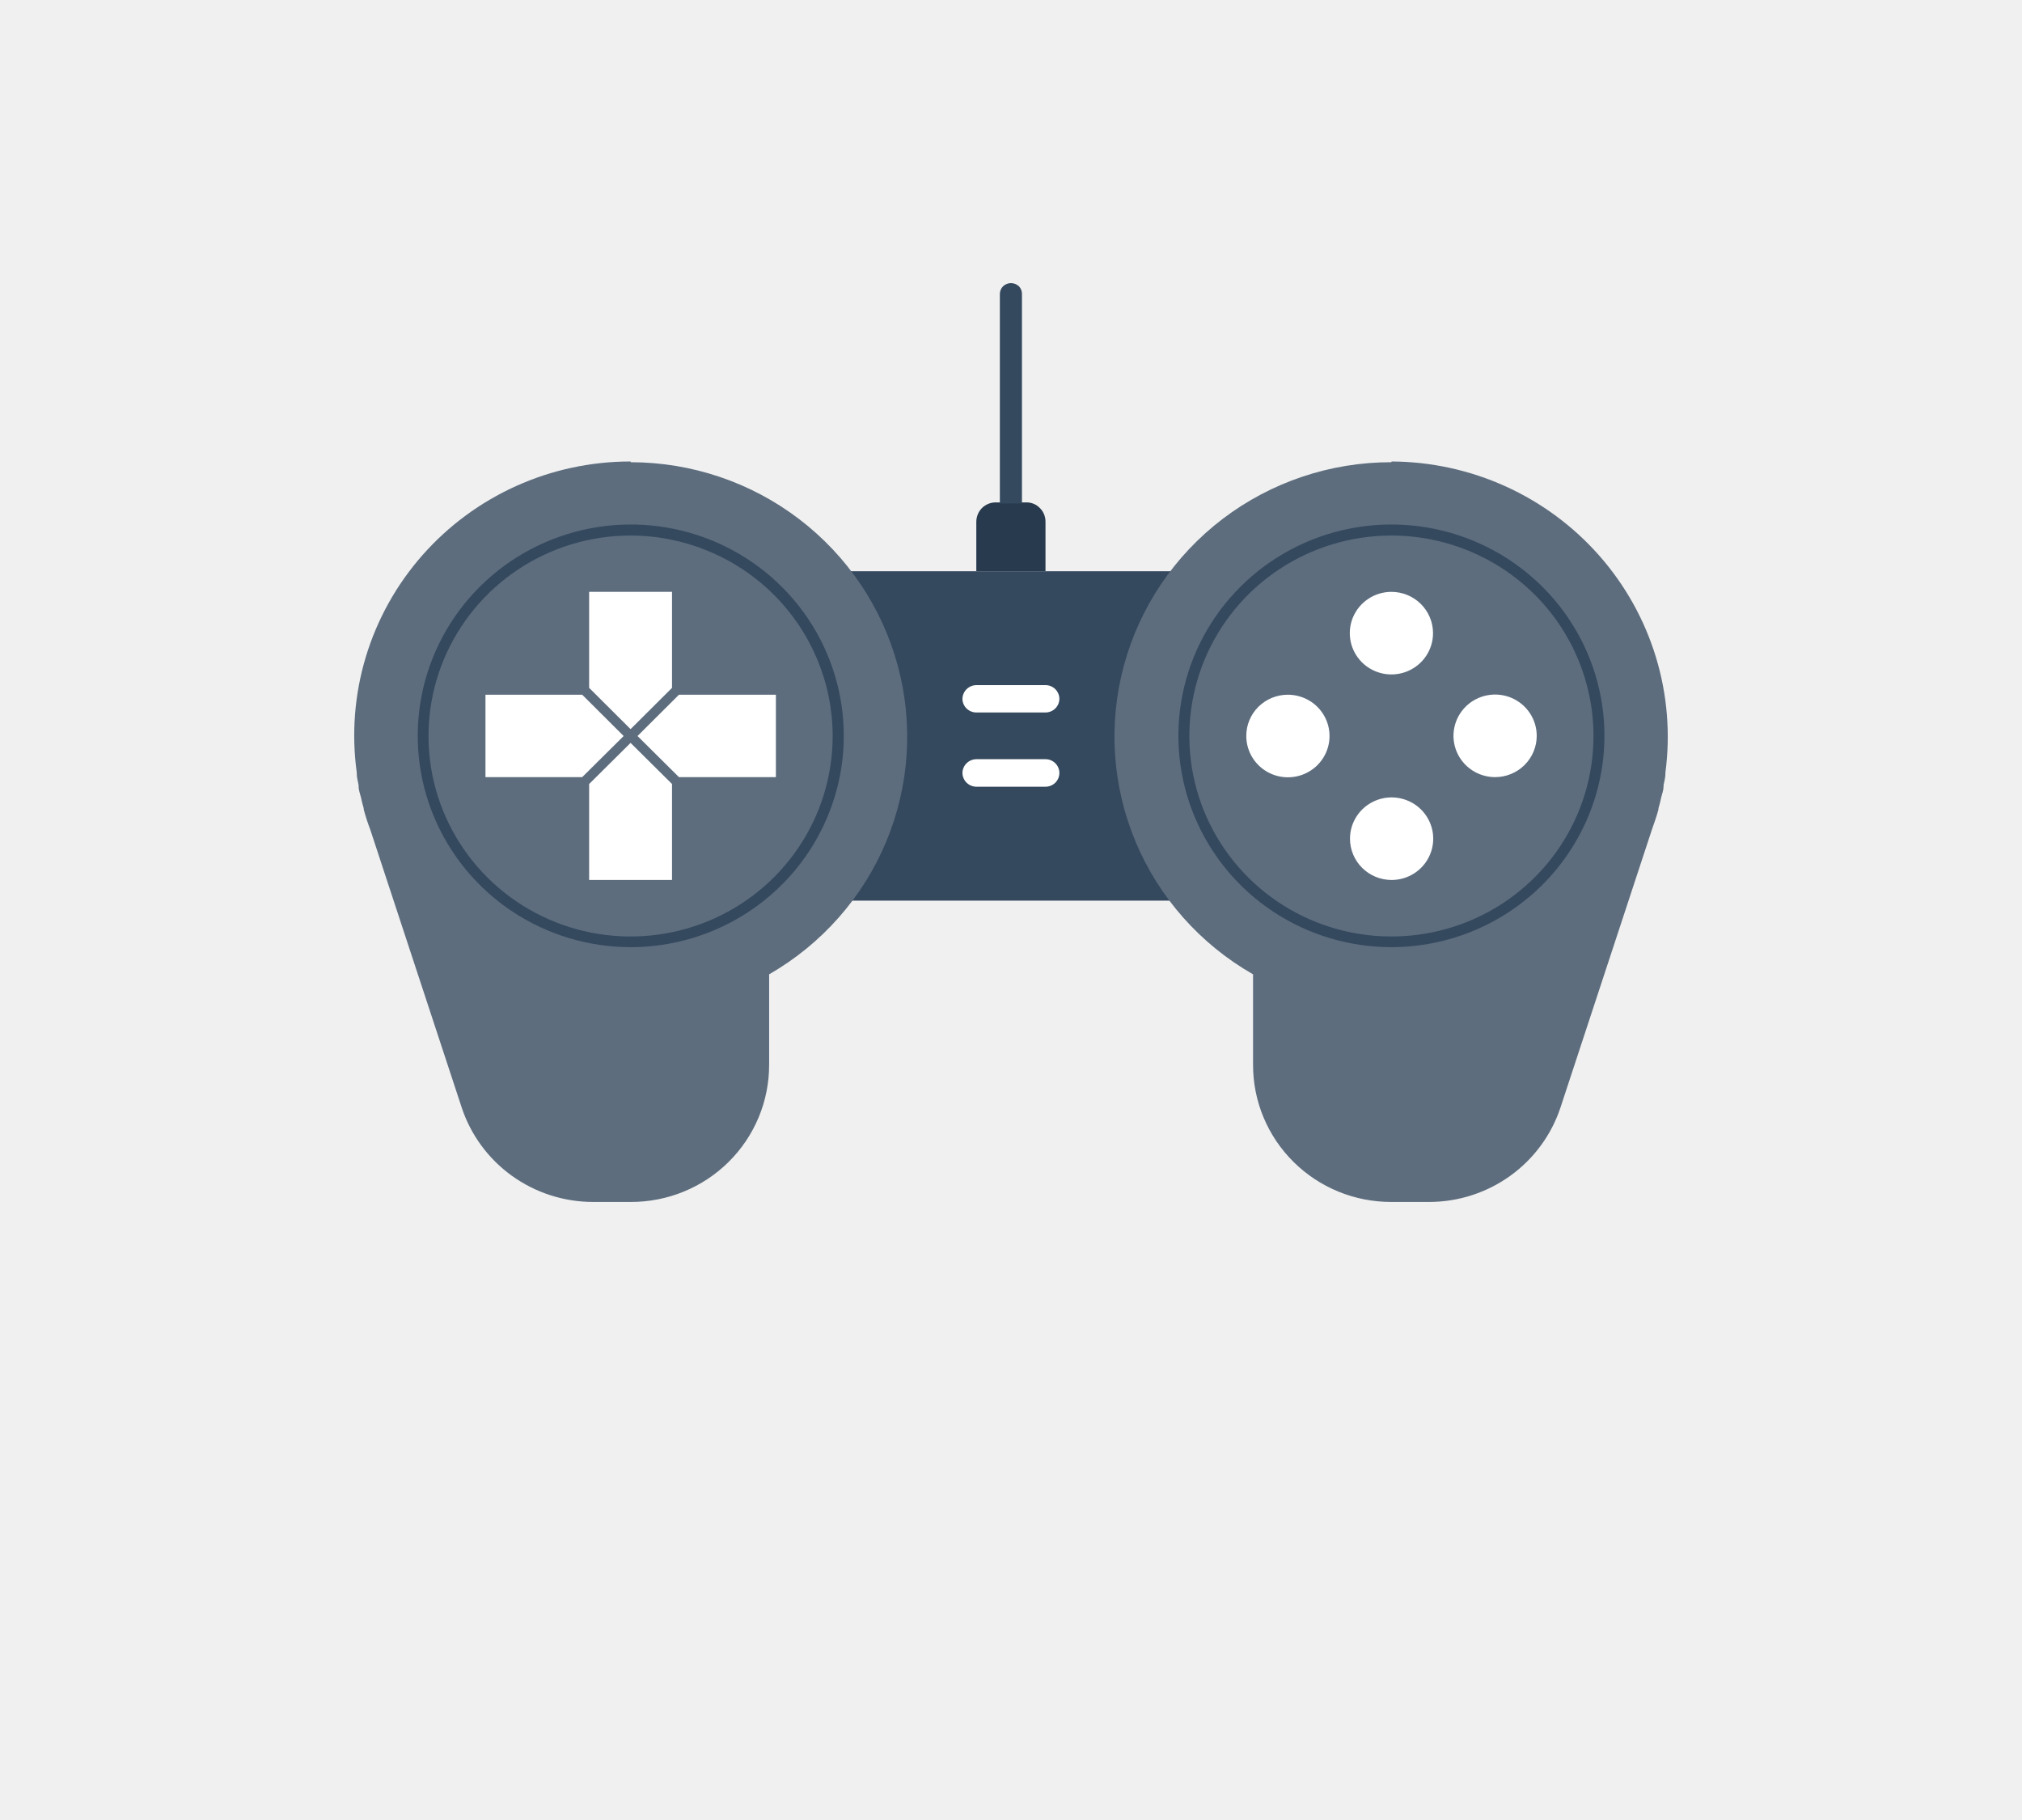
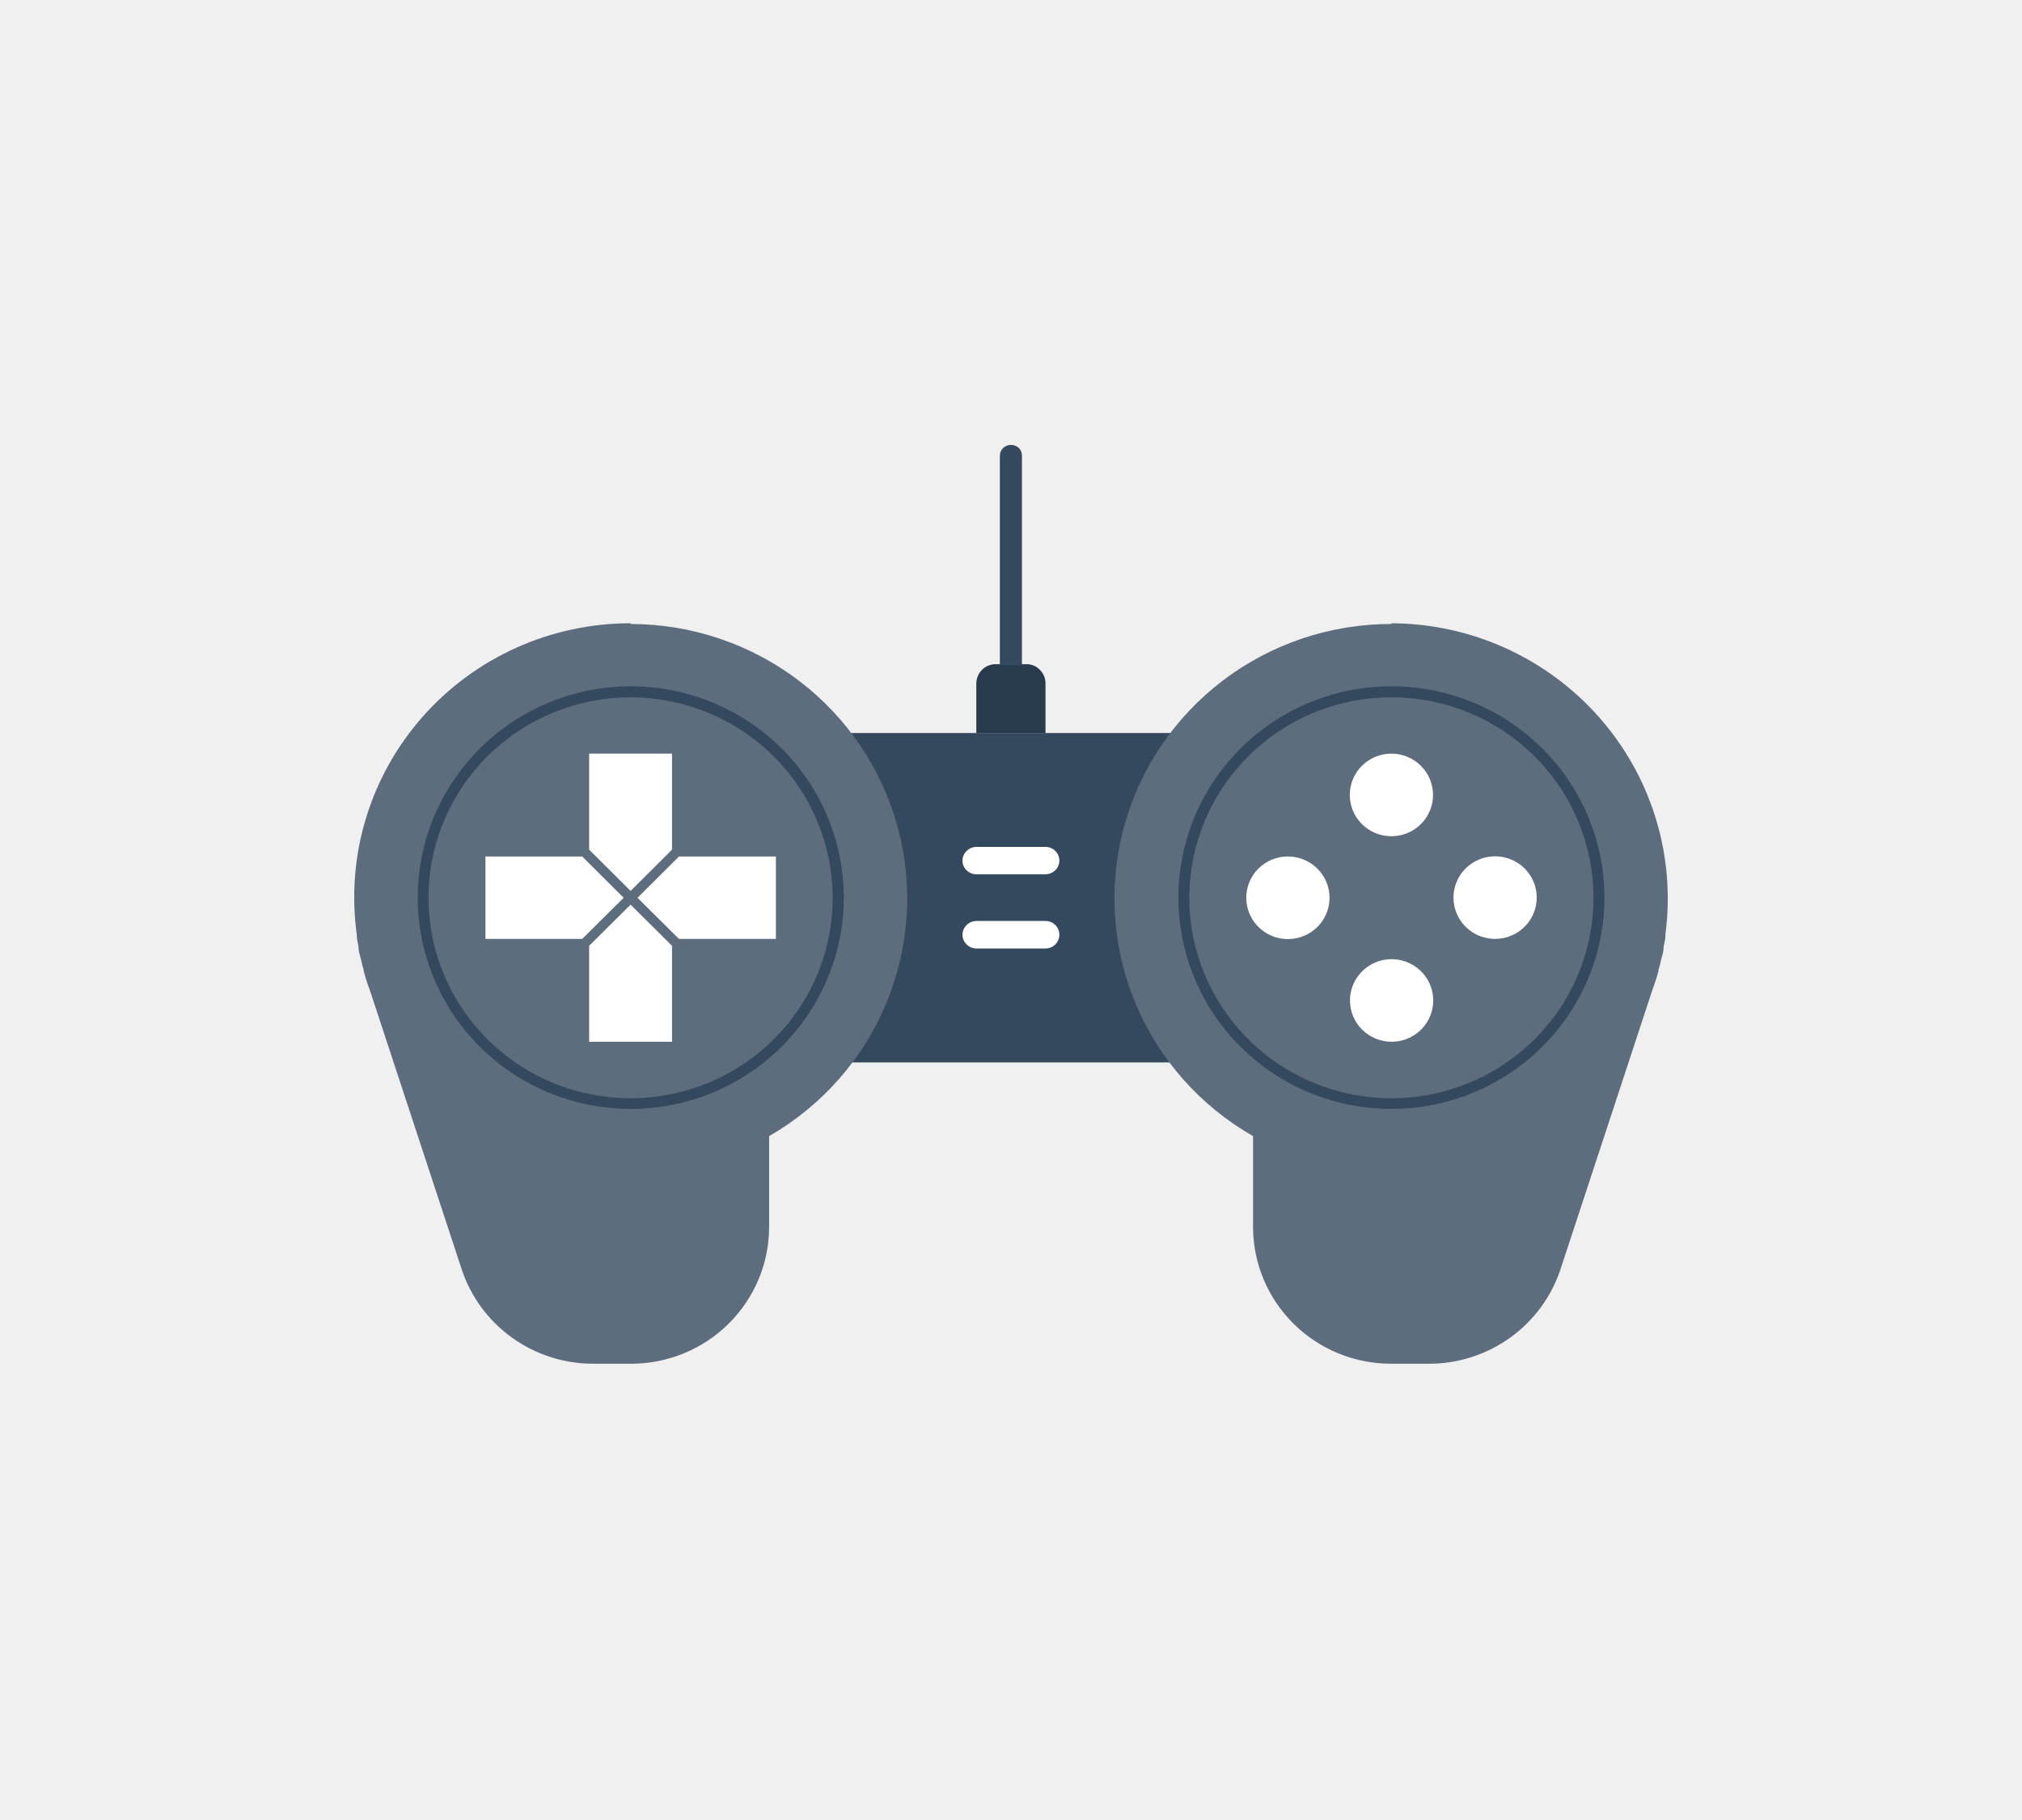
<svg xmlns="http://www.w3.org/2000/svg" width="200" height="180" viewBox="0 0 200 180" fill="none">
  <g clip-path="url(#clip0_7:1314)">
-     <path d="M125.837 56.495H74.126V89.073H125.837V56.495Z" fill="#34495E" />
-     <path d="M62.372 45.641C58.47 45.639 54.613 46.465 51.061 48.065C47.508 49.665 44.342 52.002 41.776 54.917C39.21 57.832 37.303 61.259 36.184 64.966C35.065 68.674 34.76 72.576 35.288 76.41C35.288 76.41 35.288 76.41 35.288 76.518C35.288 76.894 35.397 77.27 35.469 77.646V77.772C35.469 78.13 35.613 78.506 35.704 78.864C35.776 79.222 35.866 79.58 35.974 79.939C35.974 79.939 35.974 79.939 35.974 80.046C36.156 80.726 36.373 81.395 36.624 82.052L45.652 109.49C46.544 112.215 48.281 114.59 50.616 116.275C52.952 117.961 55.764 118.871 58.652 118.875H62.39C64.187 118.879 65.967 118.532 67.629 117.853C69.29 117.173 70.8 116.175 72.071 114.915C73.343 113.656 74.351 112.159 75.038 110.512C75.726 108.865 76.078 107.1 76.076 105.317V96.362C81.286 93.37 85.357 88.757 87.657 83.239C89.957 77.72 90.359 71.603 88.801 65.835C87.242 60.067 83.81 54.969 79.035 51.331C74.261 47.694 68.41 45.719 62.39 45.713L62.372 45.641Z" fill="#5D6D7E" />
-     <path d="M137.646 45.641C141.541 45.659 145.388 46.499 148.93 48.106C152.473 49.713 155.63 52.049 158.192 54.959C160.754 57.87 162.662 61.288 163.789 64.987C164.916 68.685 165.236 72.579 164.729 76.41C164.729 76.41 164.729 76.41 164.729 76.518C164.729 76.894 164.621 77.27 164.548 77.646C164.548 77.646 164.548 77.736 164.548 77.772C164.548 78.13 164.404 78.506 164.314 78.864C164.241 79.222 164.151 79.58 164.043 79.939C164.043 79.939 164.043 79.939 164.043 80.046C163.862 80.727 163.628 81.389 163.393 82.052L154.365 109.49C153.473 112.218 151.732 114.595 149.394 116.281C147.055 117.967 144.238 118.875 141.347 118.875H137.628C135.83 118.879 134.05 118.532 132.389 117.853C130.727 117.173 129.217 116.175 127.946 114.915C126.674 113.656 125.666 112.159 124.979 110.512C124.292 108.865 123.939 107.1 123.942 105.317V96.362C118.717 93.379 114.633 88.768 112.322 83.245C110.012 77.722 109.606 71.597 111.167 65.822C112.727 60.046 116.167 54.944 120.952 51.307C125.738 47.671 131.6 45.704 137.628 45.713L137.646 45.641Z" fill="#5D6D7E" />
-     <path d="M61.686 72.793L57.587 76.858H48.018V68.709H57.587L61.686 72.793Z" fill="white" />
-     <path d="M63.058 72.793L67.157 76.858H76.745V68.709H67.157L63.058 72.793Z" fill="white" />
-     <path d="M62.372 72.112L58.273 68.029V58.536H66.471V68.029L62.372 72.112Z" fill="white" />
-     <path d="M62.372 73.473L58.273 77.539V87.031H66.471V77.539L62.372 73.473Z" fill="white" />
-     <path d="M141.744 62.602C141.748 63.41 141.509 64.201 141.059 64.875C140.609 65.549 139.967 66.075 139.215 66.387C138.463 66.699 137.635 66.782 136.835 66.627C136.036 66.471 135.3 66.084 134.723 65.514C134.145 64.943 133.751 64.216 133.591 63.423C133.431 62.63 133.511 61.809 133.822 61.061C134.133 60.314 134.661 59.675 135.338 59.226C136.016 58.776 136.812 58.536 137.627 58.536C138.716 58.536 139.76 58.964 140.532 59.726C141.303 60.488 141.739 61.522 141.744 62.602Z" fill="white" />
-     <path d="M127.372 68.709C128.188 68.706 128.986 68.943 129.666 69.39C130.346 69.837 130.876 70.475 131.19 71.222C131.504 71.969 131.587 72.791 131.428 73.585C131.27 74.379 130.878 75.108 130.301 75.68C129.724 76.252 128.989 76.641 128.189 76.798C127.388 76.955 126.559 76.873 125.806 76.562C125.053 76.251 124.411 75.724 123.96 75.05C123.509 74.376 123.27 73.584 123.273 72.775C123.273 71.696 123.705 70.662 124.474 69.9C125.243 69.138 126.285 68.709 127.372 68.709Z" fill="white" />
-     <path d="M133.53 82.965C133.526 82.156 133.765 81.364 134.216 80.69C134.667 80.016 135.31 79.49 136.062 79.178C136.815 78.867 137.645 78.785 138.445 78.942C139.245 79.099 139.98 79.488 140.557 80.06C141.134 80.632 141.526 81.361 141.685 82.155C141.843 82.949 141.76 83.772 141.446 84.518C141.132 85.265 140.602 85.903 139.922 86.35C139.242 86.797 138.444 87.034 137.628 87.031C136.543 87.026 135.503 86.596 134.735 85.835C133.968 85.073 133.534 84.042 133.53 82.965Z" fill="white" />
-     <path d="M147.884 76.858C147.069 76.858 146.273 76.619 145.596 76.17C144.919 75.721 144.392 75.083 144.08 74.337C143.769 73.591 143.687 72.77 143.846 71.978C144.005 71.186 144.397 70.458 144.973 69.887C145.548 69.316 146.282 68.927 147.08 68.77C147.879 68.612 148.707 68.693 149.459 69.002C150.211 69.311 150.854 69.834 151.306 70.506C151.759 71.177 152 71.967 152 72.775C152 73.858 151.566 74.896 150.794 75.662C150.022 76.428 148.975 76.858 147.884 76.858Z" fill="white" />
-     <path d="M62.39 93.675C58.223 93.675 54.149 92.45 50.684 90.153C47.219 87.856 44.518 84.592 42.923 80.773C41.328 76.954 40.911 72.751 41.724 68.697C42.537 64.643 44.544 60.919 47.491 57.995C50.438 55.072 54.192 53.082 58.279 52.275C62.367 51.469 66.603 51.883 70.454 53.465C74.304 55.047 77.595 57.726 79.91 61.163C82.225 64.6 83.461 68.641 83.461 72.775C83.456 78.316 81.235 83.63 77.284 87.548C73.334 91.467 67.977 93.671 62.39 93.675ZM62.39 52.966C58.435 52.963 54.569 54.123 51.279 56.3C47.989 58.477 45.425 61.574 43.91 65.197C42.395 68.82 41.997 72.808 42.768 76.656C43.538 80.504 45.443 84.038 48.239 86.812C51.035 89.585 54.598 91.474 58.477 92.239C62.356 93.003 66.376 92.609 70.029 91.106C73.682 89.603 76.804 87.059 78.999 83.796C81.194 80.533 82.363 76.697 82.36 72.775C82.35 67.524 80.243 62.491 76.5 58.778C72.757 55.066 67.683 52.976 62.39 52.966Z" fill="#34495E" />
-     <path d="M137.628 93.675C133.46 93.675 129.387 92.45 125.921 90.153C122.456 87.856 119.756 84.592 118.161 80.773C116.566 76.954 116.149 72.751 116.962 68.697C117.775 64.643 119.782 60.919 122.728 57.995C125.675 55.072 129.43 53.082 133.517 52.275C137.604 51.469 141.841 51.883 145.691 53.465C149.541 55.047 152.832 57.726 155.147 61.163C157.463 64.6 158.699 68.641 158.699 72.775C158.694 78.316 156.472 83.63 152.522 87.548C148.571 91.467 143.215 93.671 137.628 93.675ZM137.628 52.966C133.674 52.966 129.809 54.13 126.521 56.309C123.234 58.488 120.672 61.586 119.16 65.21C117.648 68.833 117.253 72.821 118.026 76.667C118.798 80.513 120.704 84.046 123.501 86.818C126.298 89.59 129.861 91.477 133.739 92.24C137.618 93.003 141.637 92.608 145.289 91.104C148.941 89.601 152.061 87.057 154.255 83.794C156.45 80.531 157.619 76.697 157.615 72.775C157.61 67.519 155.503 62.481 151.755 58.767C148.007 55.053 142.926 52.966 137.628 52.966Z" fill="#34495E" />
-     <path d="M104.785 69.121C104.78 69.479 104.633 69.821 104.376 70.072C104.12 70.323 103.773 70.464 103.412 70.464H96.569C96.208 70.464 95.862 70.323 95.605 70.072C95.349 69.821 95.202 69.479 95.197 69.121C95.202 68.761 95.348 68.418 95.604 68.164C95.86 67.909 96.207 67.764 96.569 67.76H103.412C103.776 67.76 104.125 67.903 104.383 68.159C104.64 68.414 104.785 68.76 104.785 69.121Z" fill="white" />
-     <path d="M104.785 76.446C104.785 76.807 104.64 77.153 104.383 77.409C104.125 77.664 103.776 77.807 103.412 77.807H96.569C96.207 77.803 95.86 77.658 95.604 77.404C95.348 77.149 95.202 76.806 95.197 76.446C95.202 76.087 95.348 75.743 95.604 75.489C95.86 75.235 96.207 75.09 96.569 75.085H103.412C103.776 75.085 104.125 75.228 104.383 75.484C104.64 75.739 104.785 76.085 104.785 76.446Z" fill="white" />
-     <path d="M96.569 56.495H103.412V51.587C103.413 51.338 103.365 51.09 103.268 50.86C103.172 50.629 103.031 50.42 102.853 50.244C102.678 50.063 102.468 49.92 102.235 49.824C102.001 49.728 101.751 49.682 101.498 49.689H98.501C98.247 49.686 97.994 49.734 97.759 49.829C97.523 49.925 97.309 50.066 97.129 50.244C96.776 50.605 96.576 51.085 96.569 51.587V56.495Z" fill="#283A4D" />
-     <path d="M100.776 28.305C100.564 28.112 100.287 28.004 100 28C99.712 28 99.434 28.109 99.223 28.305C99.017 28.508 98.9 28.785 98.898 29.075V49.796H101.083V29.075C101.086 28.933 101.06 28.791 101.007 28.659C100.955 28.527 100.876 28.406 100.776 28.305Z" fill="#34495E" />
+     <path d="M125.837 72.495H74.126V105.073H125.837V72.495Z" fill="#34495E" />
+     <path d="M62.372 61.641C58.47 61.639 54.613 62.465 51.061 64.065C47.508 65.665 44.342 68.002 41.776 70.917C39.21 73.832 37.303 77.259 36.184 80.966C35.065 84.674 34.76 88.576 35.288 92.41C35.288 92.41 35.288 92.41 35.288 92.518C35.288 92.894 35.397 93.27 35.469 93.646V93.772C35.469 94.13 35.613 94.506 35.704 94.864C35.776 95.222 35.866 95.58 35.974 95.939C35.974 95.939 35.974 95.939 35.974 96.046C36.156 96.726 36.373 97.395 36.624 98.052V98.052L45.652 125.49C46.544 128.215 48.281 130.59 50.616 132.275C52.952 133.961 55.764 134.871 58.652 134.875H62.39C64.187 134.879 65.967 134.532 67.629 133.853C69.29 133.173 70.8 132.175 72.071 130.915C73.343 129.656 74.351 128.159 75.038 126.512C75.726 124.865 76.078 123.1 76.076 121.317V112.362C81.286 109.37 85.357 104.758 87.657 99.239C89.957 93.72 90.359 87.603 88.801 81.835C87.242 76.067 83.81 70.969 79.035 67.331C74.261 63.694 68.41 61.719 62.39 61.713L62.372 61.641Z" fill="#5D6D7E" />
+     <path d="M137.646 61.641C141.541 61.659 145.388 62.499 148.93 64.106C152.473 65.713 155.63 68.049 158.192 70.96C160.754 73.87 162.662 77.288 163.789 80.987C164.916 84.685 165.236 88.579 164.729 92.41C164.729 92.41 164.729 92.41 164.729 92.518C164.729 92.894 164.621 93.27 164.548 93.646C164.548 93.646 164.548 93.736 164.548 93.772C164.548 94.13 164.404 94.506 164.314 94.864C164.241 95.222 164.151 95.58 164.043 95.939C164.043 95.939 164.043 95.939 164.043 96.046C163.862 96.727 163.628 97.389 163.393 98.052L154.365 125.49C153.473 128.218 151.732 130.595 149.394 132.281C147.055 133.967 144.238 134.875 141.347 134.875H137.628C135.83 134.879 134.05 134.532 132.389 133.853C130.727 133.173 129.217 132.175 127.946 130.915C126.674 129.656 125.666 128.159 124.979 126.512C124.292 124.865 123.939 123.1 123.942 121.317V112.362C118.717 109.379 114.633 104.768 112.322 99.245C110.012 93.722 109.606 87.597 111.167 81.822C112.727 76.046 116.167 70.944 120.952 67.307C125.738 63.671 131.6 61.704 137.628 61.713L137.646 61.641Z" fill="#5D6D7E" />
+     <path d="M61.686 88.793L57.587 92.858H48.018V84.709H57.587L61.686 88.793Z" fill="white" />
+     <path d="M63.058 88.793L67.157 92.858H76.745V84.709H67.157L63.058 88.793Z" fill="white" />
+     <path d="M62.372 88.112L58.273 84.029V74.536H66.471V84.029L62.372 88.112Z" fill="white" />
+     <path d="M62.372 89.473L58.273 93.539V103.031H66.471V93.539L62.372 89.473Z" fill="white" />
+     <path d="M141.744 78.602C141.748 79.41 141.509 80.201 141.059 80.875C140.609 81.549 139.967 82.075 139.215 82.387C138.463 82.699 137.635 82.782 136.835 82.627C136.036 82.471 135.3 82.084 134.723 81.514C134.145 80.943 133.751 80.216 133.591 79.423C133.431 78.63 133.511 77.808 133.822 77.061C134.133 76.314 134.661 75.675 135.338 75.226C136.016 74.776 136.812 74.536 137.627 74.536C138.716 74.536 139.76 74.964 140.532 75.726C141.303 76.488 141.739 77.522 141.744 78.602V78.602Z" fill="white" />
+     <path d="M127.372 84.709C128.188 84.706 128.986 84.943 129.666 85.39C130.346 85.837 130.876 86.475 131.19 87.222C131.504 87.969 131.587 88.791 131.428 89.585C131.27 90.379 130.878 91.108 130.301 91.68C129.724 92.252 128.989 92.641 128.189 92.798C127.388 92.955 126.559 92.873 125.806 92.562C125.053 92.251 124.411 91.724 123.96 91.05C123.509 90.376 123.27 89.584 123.273 88.775C123.273 87.696 123.705 86.662 124.474 85.9C125.243 85.138 126.285 84.709 127.372 84.709V84.709Z" fill="white" />
+     <path d="M133.53 98.965C133.526 98.156 133.765 97.364 134.216 96.69C134.667 96.016 135.31 95.49 136.062 95.178C136.815 94.867 137.645 94.785 138.445 94.942C139.245 95.099 139.98 95.488 140.557 96.06C141.134 96.632 141.526 97.361 141.685 98.155C141.843 98.949 141.76 99.772 141.446 100.518C141.132 101.265 140.602 101.903 139.922 102.35C139.242 102.797 138.444 103.034 137.628 103.031C136.543 103.026 135.503 102.596 134.735 101.835C133.968 101.073 133.534 100.042 133.53 98.965V98.965Z" fill="white" />
+     <path d="M147.884 92.858C147.069 92.858 146.273 92.619 145.596 92.17C144.919 91.721 144.392 91.083 144.08 90.337C143.769 89.591 143.687 88.77 143.846 87.978C144.005 87.186 144.397 86.458 144.973 85.887C145.548 85.316 146.282 84.927 147.08 84.77C147.879 84.612 148.707 84.693 149.459 85.002C150.211 85.311 150.854 85.834 151.306 86.506C151.759 87.177 152 87.967 152 88.775C152 89.858 151.566 90.896 150.794 91.662C150.022 92.428 148.975 92.858 147.884 92.858V92.858Z" fill="white" />
+     <path d="M62.39 109.675C58.223 109.675 54.149 108.45 50.684 106.153C47.219 103.856 44.518 100.592 42.923 96.773C41.328 92.954 40.911 88.751 41.724 84.697C42.537 80.643 44.544 76.918 47.491 73.996C50.438 71.072 54.192 69.082 58.279 68.275C62.367 67.469 66.603 67.883 70.454 69.465C74.304 71.047 77.595 73.726 79.91 77.163C82.225 80.6 83.461 84.641 83.461 88.775C83.456 94.316 81.235 99.63 77.284 103.548C73.334 107.467 67.977 109.671 62.39 109.675V109.675ZM62.39 68.966C58.435 68.963 54.569 70.123 51.279 72.3C47.989 74.477 45.425 77.573 43.91 81.197C42.395 84.82 41.997 88.808 42.768 92.656C43.538 96.504 45.443 100.038 48.239 102.812C51.035 105.586 54.598 107.474 58.477 108.239C62.356 109.003 66.376 108.609 70.029 107.106C73.682 105.603 76.804 103.059 78.999 99.796C81.194 96.533 82.363 92.697 82.36 88.775C82.35 83.524 80.243 78.491 76.5 74.778C72.757 71.066 67.683 68.976 62.39 68.966V68.966Z" fill="#34495E" />
+     <path d="M137.628 109.675C133.46 109.675 129.387 108.45 125.921 106.153C122.456 103.856 119.756 100.592 118.161 96.773C116.566 92.954 116.149 88.751 116.962 84.697C117.775 80.643 119.782 76.918 122.728 73.996C125.675 71.072 129.43 69.082 133.517 68.275C137.604 67.469 141.841 67.883 145.691 69.465C149.541 71.047 152.832 73.726 155.147 77.163C157.463 80.6 158.699 84.641 158.699 88.775C158.694 94.316 156.472 99.63 152.522 103.548C148.571 107.467 143.215 109.671 137.628 109.675V109.675ZM137.628 68.966C133.674 68.966 129.809 70.129 126.521 72.309C123.234 74.488 120.672 77.586 119.16 81.21C117.648 84.833 117.253 88.821 118.026 92.667C118.798 96.513 120.704 100.046 123.501 102.818C126.298 105.59 129.861 107.477 133.739 108.24C137.618 109.003 141.637 108.608 145.289 107.104C148.941 105.601 152.061 103.057 154.255 99.794C156.45 96.531 157.619 92.697 157.615 88.775C157.61 83.519 155.503 78.481 151.755 74.767C148.007 71.053 142.926 68.966 137.628 68.966V68.966Z" fill="#34495E" />
+     <path d="M104.785 85.121C104.78 85.479 104.633 85.821 104.376 86.072C104.12 86.323 103.773 86.464 103.412 86.464H96.569C96.208 86.464 95.862 86.323 95.605 86.072C95.349 85.821 95.202 85.479 95.197 85.121C95.202 84.761 95.348 84.418 95.604 84.164C95.86 83.909 96.207 83.764 96.569 83.76H103.412C103.776 83.76 104.125 83.903 104.383 84.159C104.64 84.414 104.785 84.76 104.785 85.121Z" fill="white" />
+     <path d="M104.785 92.446C104.785 92.807 104.64 93.153 104.383 93.409C104.125 93.664 103.776 93.807 103.412 93.807H96.569C96.207 93.803 95.86 93.658 95.604 93.404C95.348 93.149 95.202 92.806 95.197 92.446V92.446C95.202 92.087 95.348 91.743 95.604 91.489C95.86 91.235 96.207 91.09 96.569 91.085H103.412C103.776 91.085 104.125 91.228 104.383 91.484C104.64 91.739 104.785 92.085 104.785 92.446Z" fill="white" />
+     <path d="M96.569 72.495H103.412V67.587C103.413 67.338 103.365 67.091 103.268 66.86C103.172 66.629 103.031 66.42 102.853 66.244C102.678 66.063 102.468 65.92 102.235 65.824C102.001 65.728 101.751 65.682 101.498 65.689H98.501C98.247 65.686 97.994 65.734 97.759 65.829C97.523 65.925 97.309 66.066 97.129 66.244C96.776 66.605 96.576 67.085 96.569 67.587V72.495Z" fill="#283A4D" />
+     <path d="M100.776 44.304C100.564 44.112 100.287 44.004 100 44C99.712 44 99.434 44.109 99.223 44.304C99.017 44.508 98.9 44.785 98.898 45.075V65.796H101.083V45.075C101.086 44.932 101.06 44.791 101.007 44.659C100.955 44.527 100.876 44.406 100.776 44.304V44.304Z" fill="#34495E" />
  </g>
  <defs>
    <clipPath id="clip0_7:1314">
-       <rect width="130" height="91" fill="white" transform="translate(35 28)" />
+       <rect width="130" height="91" fill="white" transform="translate(35 44)" />
    </clipPath>
  </defs>
</svg>
